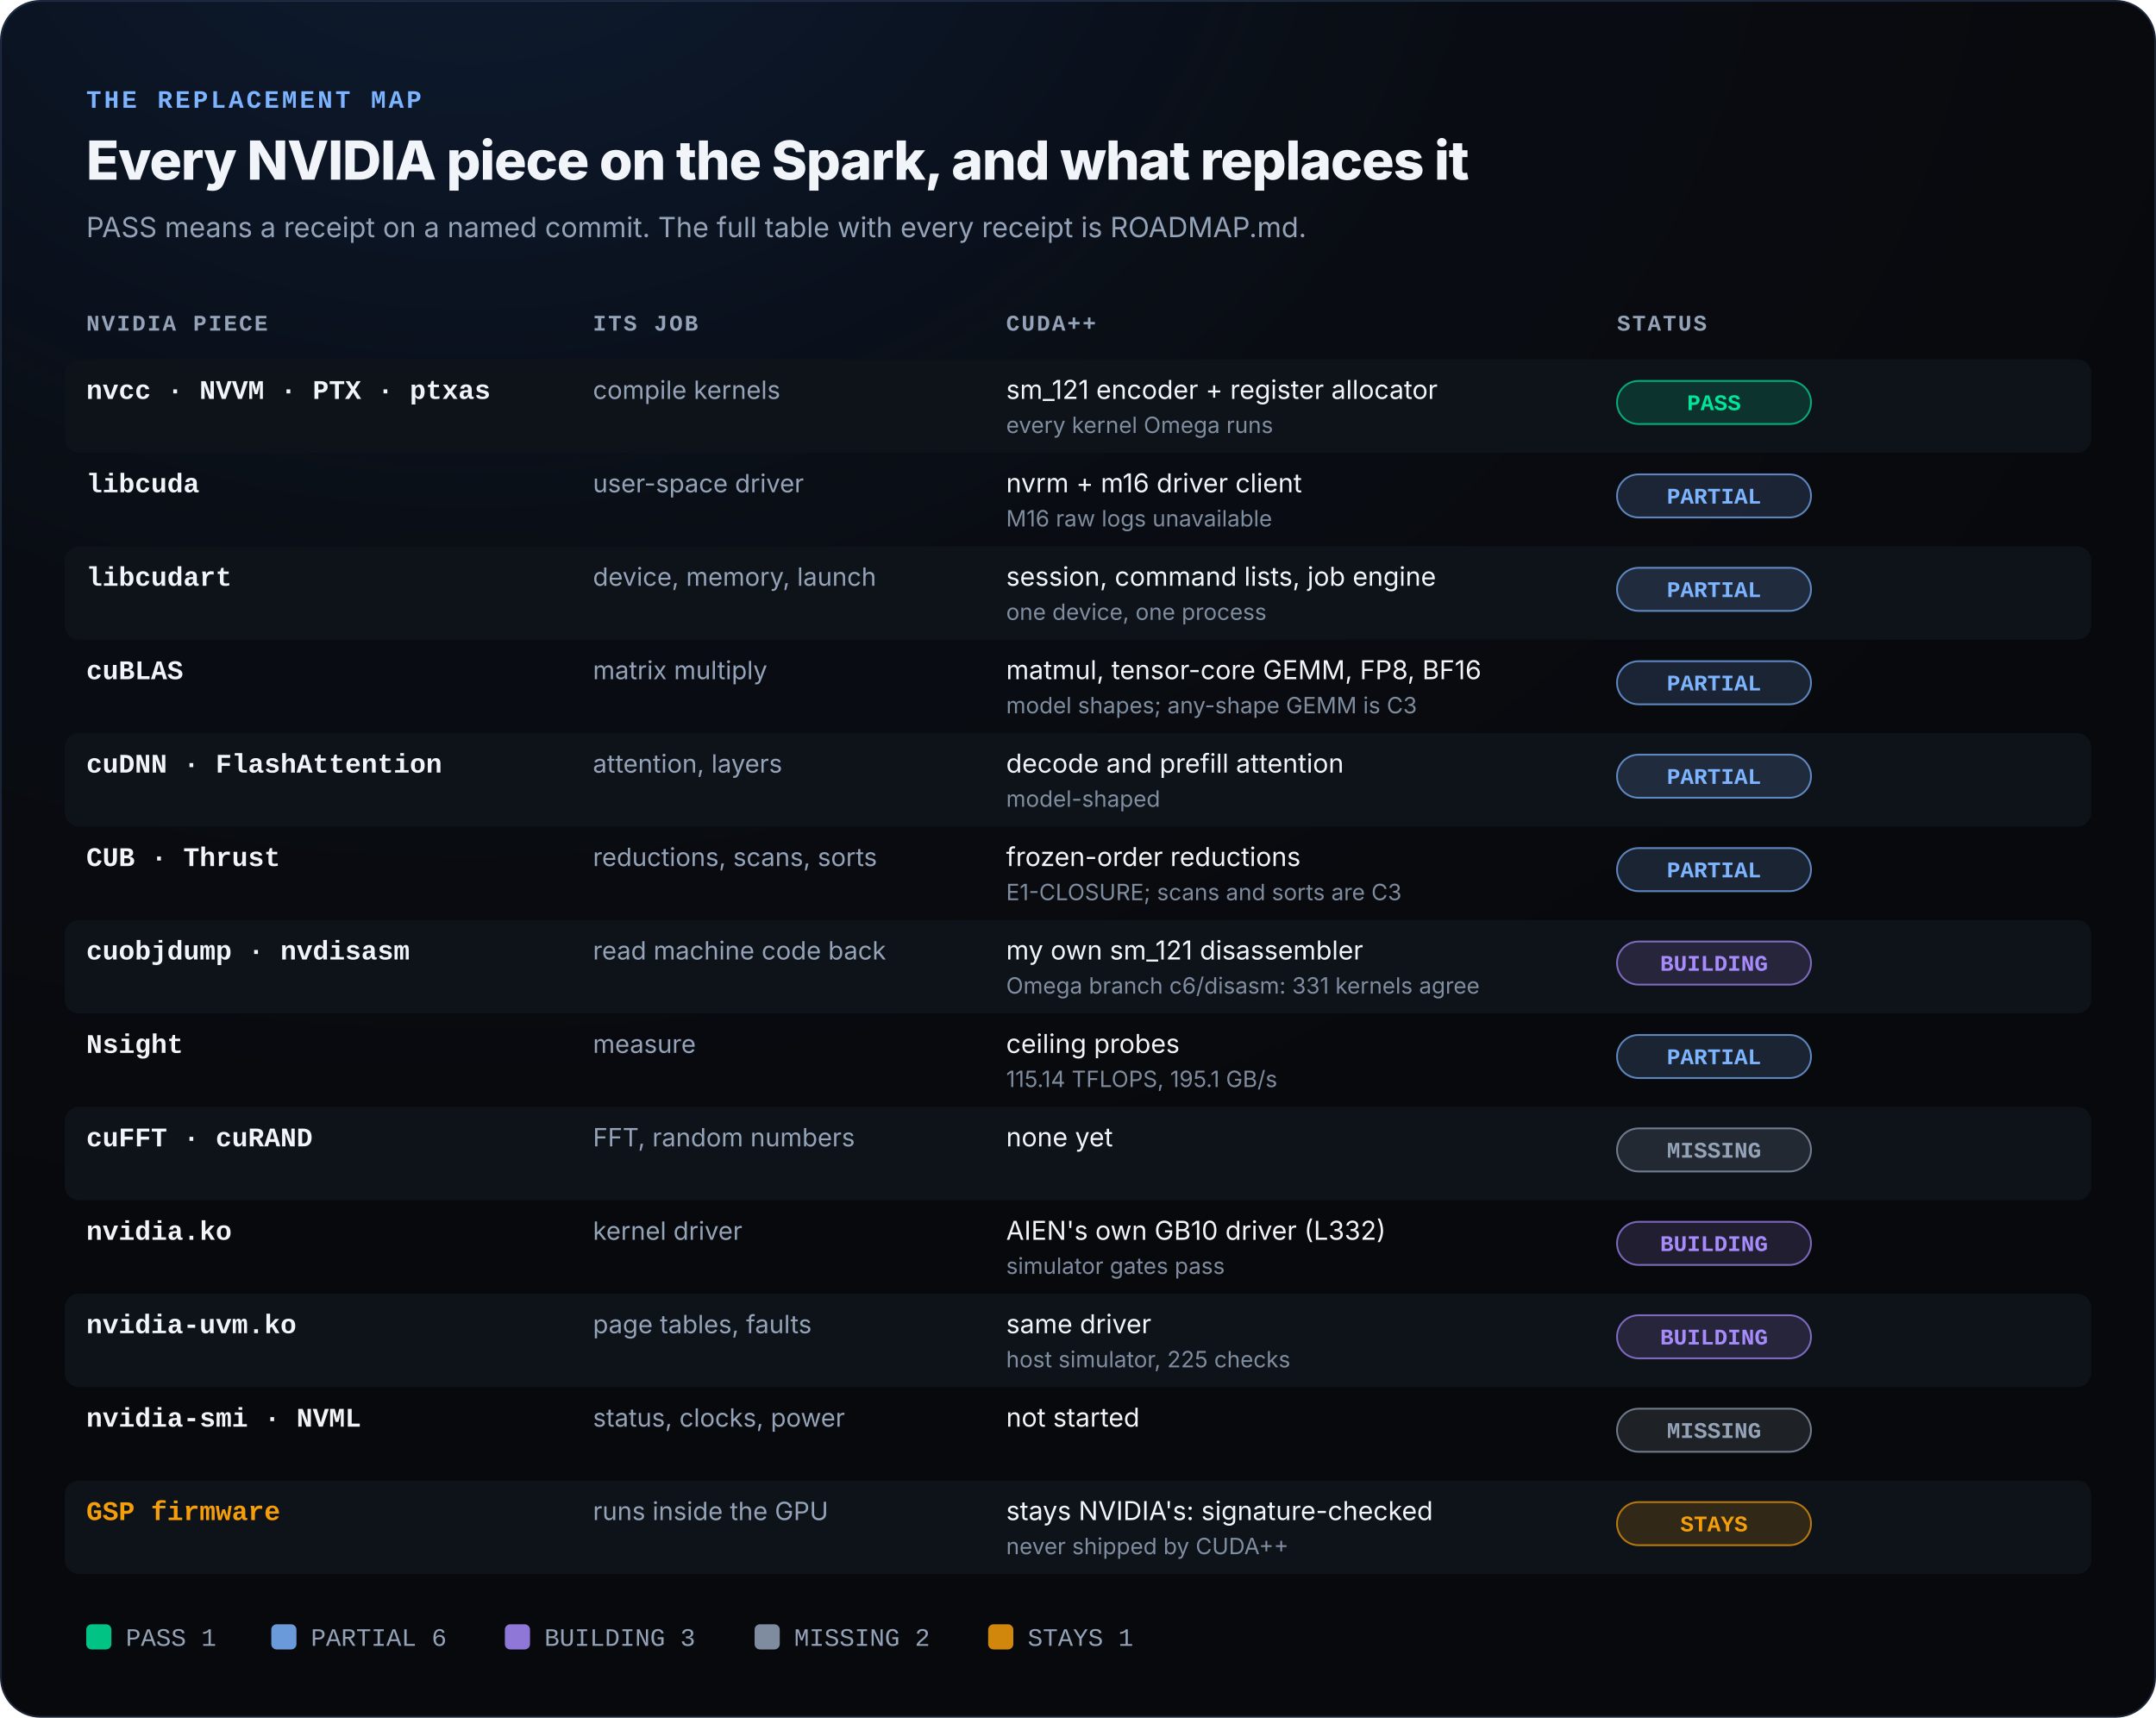
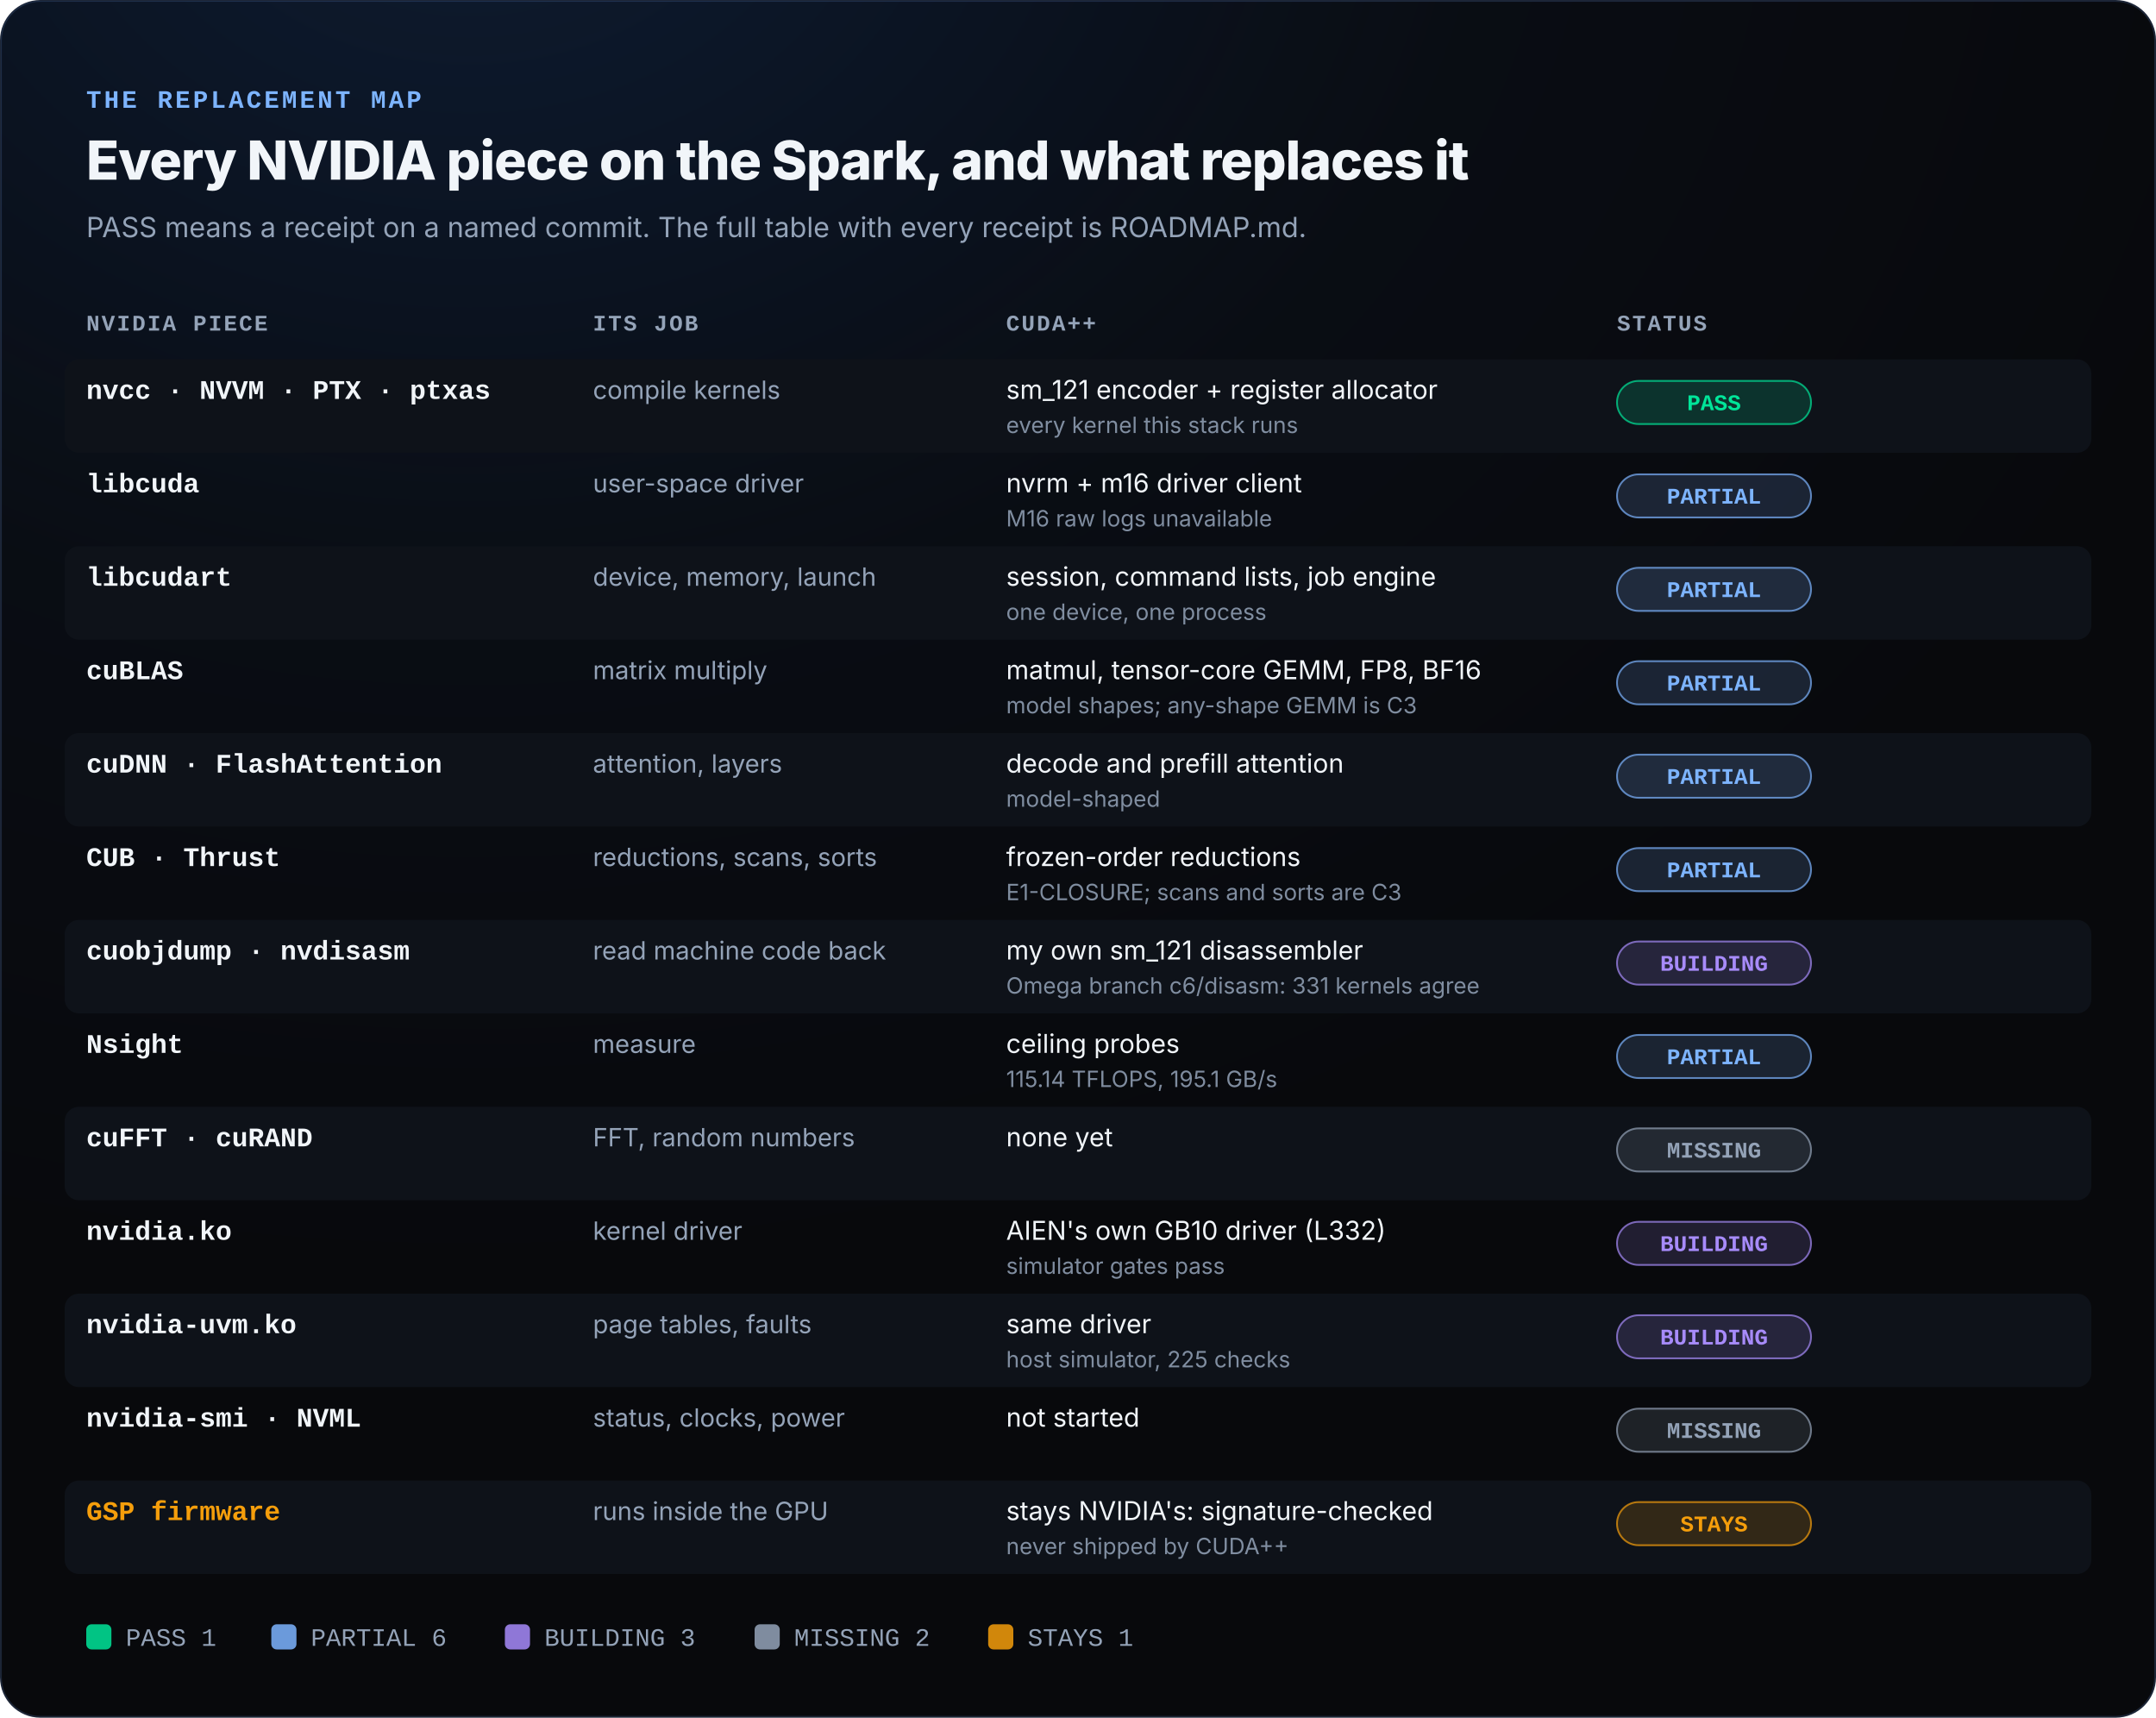
<svg xmlns="http://www.w3.org/2000/svg" width="1200" height="956" viewBox="0 0 1200 956" role="img" aria-labelledby="t d">
  <defs>
    <radialGradient id="glow" cx="22%" cy="-10%" r="85%">
      <stop offset="0" stop-color="#2d7ff9" stop-opacity="0.16" />
      <stop offset="0.55" stop-color="#2d7ff9" stop-opacity="0.03" />
      <stop offset="1" stop-color="#2d7ff9" stop-opacity="0" />
    </radialGradient>
    <radialGradient id="glow2" cx="92%" cy="8%" r="45%">
      <stop offset="0" stop-color="#00e599" stop-opacity="0.08" />
      <stop offset="1" stop-color="#00e599" stop-opacity="0" />
    </radialGradient>
    <marker id="arrow" viewBox="0 0 10 10" refX="9" refY="5" markerWidth="7" markerHeight="7" orient="auto-start-reverse">
      <path d="M0 0 L10 5 L0 10 z" fill="#94a3b8" />
    </marker>
  </defs>
  <rect x="0.5" y="0.5" width="1199.0" height="955.0" rx="22" fill="#08090c" stroke="#1c2536" stroke-width="1.0" />
  <rect x="0.5" y="0.5" width="1199.0" height="955.0" rx="22" fill="url(#glow)" stroke="none" stroke-width="1.0" />
  <text x="48.0" y="60.0" font-family="ui-monospace, SFMono-Regular, Menlo, Consolas, 'Liberation Mono', monospace" font-size="14" font-weight="600" fill="#7db4ff" text-anchor="start" letter-spacing="1.5">THE REPLACEMENT MAP</text>
  <text x="48.0" y="100.0" font-family="Inter, ui-sans-serif, -apple-system, 'Segoe UI', Helvetica, Arial, sans-serif" font-size="30" font-weight="800" fill="#f1f5f9" text-anchor="start" letter-spacing="-0.5">Every NVIDIA piece on the Spark, and what replaces it</text>
  <text x="48.0" y="132.0" font-family="Inter, ui-sans-serif, -apple-system, 'Segoe UI', Helvetica, Arial, sans-serif" font-size="15.5" font-weight="400" fill="#94a3b8" text-anchor="start">PASS means a receipt on a named commit. The full table with every receipt is ROADMAP.md.</text>
  <text x="48.0" y="184.0" font-family="ui-monospace, SFMono-Regular, Menlo, Consolas, 'Liberation Mono', monospace" font-size="12.5" font-weight="700" fill="#94a3b8" text-anchor="start" letter-spacing="1">NVIDIA PIECE</text>
  <text x="330.0" y="184.0" font-family="ui-monospace, SFMono-Regular, Menlo, Consolas, 'Liberation Mono', monospace" font-size="12.5" font-weight="700" fill="#94a3b8" text-anchor="start" letter-spacing="1">ITS JOB</text>
  <text x="560.0" y="184.0" font-family="ui-monospace, SFMono-Regular, Menlo, Consolas, 'Liberation Mono', monospace" font-size="12.5" font-weight="700" fill="#94a3b8" text-anchor="start" letter-spacing="1">CUDA++</text>
  <text x="900.0" y="184.0" font-family="ui-monospace, SFMono-Regular, Menlo, Consolas, 'Liberation Mono', monospace" font-size="12.5" font-weight="700" fill="#94a3b8" text-anchor="start" letter-spacing="1">STATUS</text>
  <text x="1040.0" y="184.0" font-family="ui-monospace, SFMono-Regular, Menlo, Consolas, 'Liberation Mono', monospace" font-size="12.5" font-weight="700" fill="#94a3b8" text-anchor="start" letter-spacing="1" />
  <rect x="36.0" y="200.0" width="1128.0" height="52.0" rx="8" fill="#0e1219" stroke="none" stroke-width="1.0" />
  <text x="48.0" y="222.0" font-family="ui-monospace, SFMono-Regular, Menlo, Consolas, 'Liberation Mono', monospace" font-size="15" font-weight="700" fill="#f1f5f9" text-anchor="start">nvcc · NVVM · PTX · ptxas</text>
  <text x="330.0" y="222.0" font-family="Inter, ui-sans-serif, -apple-system, 'Segoe UI', Helvetica, Arial, sans-serif" font-size="14" font-weight="400" fill="#94a3b8" text-anchor="start">compile kernels</text>
  <text x="560.0" y="222.0" font-family="Inter, ui-sans-serif, -apple-system, 'Segoe UI', Helvetica, Arial, sans-serif" font-size="14.5" font-weight="400" fill="#f1f5f9" text-anchor="start">sm_121 encoder + register allocator</text>
-   <text x="560.0" y="241.0" font-family="Inter, ui-sans-serif, -apple-system, 'Segoe UI', Helvetica, Arial, sans-serif" font-size="12.5" font-weight="400" fill="#94a3b8" text-anchor="start" opacity="0.85">every kernel Omega runs</text>
+   <text x="560.0" y="241.0" font-family="Inter, ui-sans-serif, -apple-system, 'Segoe UI', Helvetica, Arial, sans-serif" font-size="12.5" font-weight="400" fill="#94a3b8" text-anchor="start" opacity="0.85">every kernel this stack runs</text>
  <rect x="900.0" y="212.0" width="108.0" height="24.0" rx="12.0" fill="#00e599" stroke="none" stroke-width="1.0" opacity="0.16" />
  <rect x="900.0" y="212.0" width="108.0" height="24.0" rx="12.0" fill="none" stroke="#00e599" stroke-width="1" opacity="0.7" />
  <text x="954.0" y="228.3" font-family="ui-monospace, SFMono-Regular, Menlo, Consolas, 'Liberation Mono', monospace" font-size="12.5" font-weight="600" fill="#00e599" text-anchor="middle">PASS</text>
  <text x="48.0" y="274.0" font-family="ui-monospace, SFMono-Regular, Menlo, Consolas, 'Liberation Mono', monospace" font-size="15" font-weight="700" fill="#f1f5f9" text-anchor="start">libcuda</text>
  <text x="330.0" y="274.0" font-family="Inter, ui-sans-serif, -apple-system, 'Segoe UI', Helvetica, Arial, sans-serif" font-size="14" font-weight="400" fill="#94a3b8" text-anchor="start">user-space driver</text>
  <text x="560.0" y="274.0" font-family="Inter, ui-sans-serif, -apple-system, 'Segoe UI', Helvetica, Arial, sans-serif" font-size="14.5" font-weight="400" fill="#f1f5f9" text-anchor="start">nvrm + m16 driver client</text>
  <text x="560.0" y="293.0" font-family="Inter, ui-sans-serif, -apple-system, 'Segoe UI', Helvetica, Arial, sans-serif" font-size="12.5" font-weight="400" fill="#94a3b8" text-anchor="start" opacity="0.85">M16 raw logs unavailable</text>
  <rect x="900.0" y="264.0" width="108.0" height="24.0" rx="12.0" fill="#7db4ff" stroke="none" stroke-width="1.0" opacity="0.16" />
  <rect x="900.0" y="264.0" width="108.0" height="24.0" rx="12.0" fill="none" stroke="#7db4ff" stroke-width="1" opacity="0.7" />
  <text x="954.0" y="280.3" font-family="ui-monospace, SFMono-Regular, Menlo, Consolas, 'Liberation Mono', monospace" font-size="12.5" font-weight="600" fill="#7db4ff" text-anchor="middle">PARTIAL</text>
  <rect x="36.0" y="304.0" width="1128.0" height="52.0" rx="8" fill="#0e1219" stroke="none" stroke-width="1.0" />
  <text x="48.0" y="326.0" font-family="ui-monospace, SFMono-Regular, Menlo, Consolas, 'Liberation Mono', monospace" font-size="15" font-weight="700" fill="#f1f5f9" text-anchor="start">libcudart</text>
  <text x="330.0" y="326.0" font-family="Inter, ui-sans-serif, -apple-system, 'Segoe UI', Helvetica, Arial, sans-serif" font-size="14" font-weight="400" fill="#94a3b8" text-anchor="start">device, memory, launch</text>
  <text x="560.0" y="326.0" font-family="Inter, ui-sans-serif, -apple-system, 'Segoe UI', Helvetica, Arial, sans-serif" font-size="14.5" font-weight="400" fill="#f1f5f9" text-anchor="start">session, command lists, job engine</text>
  <text x="560.0" y="345.0" font-family="Inter, ui-sans-serif, -apple-system, 'Segoe UI', Helvetica, Arial, sans-serif" font-size="12.5" font-weight="400" fill="#94a3b8" text-anchor="start" opacity="0.85">one device, one process</text>
  <rect x="900.0" y="316.0" width="108.0" height="24.0" rx="12.0" fill="#7db4ff" stroke="none" stroke-width="1.0" opacity="0.16" />
  <rect x="900.0" y="316.0" width="108.0" height="24.0" rx="12.0" fill="none" stroke="#7db4ff" stroke-width="1" opacity="0.7" />
  <text x="954.0" y="332.3" font-family="ui-monospace, SFMono-Regular, Menlo, Consolas, 'Liberation Mono', monospace" font-size="12.5" font-weight="600" fill="#7db4ff" text-anchor="middle">PARTIAL</text>
  <text x="48.0" y="378.0" font-family="ui-monospace, SFMono-Regular, Menlo, Consolas, 'Liberation Mono', monospace" font-size="15" font-weight="700" fill="#f1f5f9" text-anchor="start">cuBLAS</text>
  <text x="330.0" y="378.0" font-family="Inter, ui-sans-serif, -apple-system, 'Segoe UI', Helvetica, Arial, sans-serif" font-size="14" font-weight="400" fill="#94a3b8" text-anchor="start">matrix multiply</text>
  <text x="560.0" y="378.0" font-family="Inter, ui-sans-serif, -apple-system, 'Segoe UI', Helvetica, Arial, sans-serif" font-size="14.5" font-weight="400" fill="#f1f5f9" text-anchor="start">matmul, tensor-core GEMM, FP8, BF16</text>
  <text x="560.0" y="397.0" font-family="Inter, ui-sans-serif, -apple-system, 'Segoe UI', Helvetica, Arial, sans-serif" font-size="12.5" font-weight="400" fill="#94a3b8" text-anchor="start" opacity="0.85">model shapes; any-shape GEMM is C3</text>
  <rect x="900.0" y="368.0" width="108.0" height="24.0" rx="12.0" fill="#7db4ff" stroke="none" stroke-width="1.0" opacity="0.16" />
  <rect x="900.0" y="368.0" width="108.0" height="24.0" rx="12.0" fill="none" stroke="#7db4ff" stroke-width="1" opacity="0.7" />
  <text x="954.0" y="384.3" font-family="ui-monospace, SFMono-Regular, Menlo, Consolas, 'Liberation Mono', monospace" font-size="12.5" font-weight="600" fill="#7db4ff" text-anchor="middle">PARTIAL</text>
  <rect x="36.0" y="408.0" width="1128.0" height="52.0" rx="8" fill="#0e1219" stroke="none" stroke-width="1.0" />
  <text x="48.0" y="430.0" font-family="ui-monospace, SFMono-Regular, Menlo, Consolas, 'Liberation Mono', monospace" font-size="15" font-weight="700" fill="#f1f5f9" text-anchor="start">cuDNN · FlashAttention</text>
  <text x="330.0" y="430.0" font-family="Inter, ui-sans-serif, -apple-system, 'Segoe UI', Helvetica, Arial, sans-serif" font-size="14" font-weight="400" fill="#94a3b8" text-anchor="start">attention, layers</text>
  <text x="560.0" y="430.0" font-family="Inter, ui-sans-serif, -apple-system, 'Segoe UI', Helvetica, Arial, sans-serif" font-size="14.5" font-weight="400" fill="#f1f5f9" text-anchor="start">decode and prefill attention</text>
  <text x="560.0" y="449.0" font-family="Inter, ui-sans-serif, -apple-system, 'Segoe UI', Helvetica, Arial, sans-serif" font-size="12.5" font-weight="400" fill="#94a3b8" text-anchor="start" opacity="0.85">model-shaped</text>
  <rect x="900.0" y="420.0" width="108.0" height="24.0" rx="12.0" fill="#7db4ff" stroke="none" stroke-width="1.0" opacity="0.16" />
  <rect x="900.0" y="420.0" width="108.0" height="24.0" rx="12.0" fill="none" stroke="#7db4ff" stroke-width="1" opacity="0.7" />
  <text x="954.0" y="436.3" font-family="ui-monospace, SFMono-Regular, Menlo, Consolas, 'Liberation Mono', monospace" font-size="12.5" font-weight="600" fill="#7db4ff" text-anchor="middle">PARTIAL</text>
  <text x="48.0" y="482.0" font-family="ui-monospace, SFMono-Regular, Menlo, Consolas, 'Liberation Mono', monospace" font-size="15" font-weight="700" fill="#f1f5f9" text-anchor="start">CUB · Thrust</text>
  <text x="330.0" y="482.0" font-family="Inter, ui-sans-serif, -apple-system, 'Segoe UI', Helvetica, Arial, sans-serif" font-size="14" font-weight="400" fill="#94a3b8" text-anchor="start">reductions, scans, sorts</text>
  <text x="560.0" y="482.0" font-family="Inter, ui-sans-serif, -apple-system, 'Segoe UI', Helvetica, Arial, sans-serif" font-size="14.5" font-weight="400" fill="#f1f5f9" text-anchor="start">frozen-order reductions</text>
  <text x="560.0" y="501.0" font-family="Inter, ui-sans-serif, -apple-system, 'Segoe UI', Helvetica, Arial, sans-serif" font-size="12.5" font-weight="400" fill="#94a3b8" text-anchor="start" opacity="0.85">E1-CLOSURE; scans and sorts are C3</text>
  <rect x="900.0" y="472.0" width="108.0" height="24.0" rx="12.0" fill="#7db4ff" stroke="none" stroke-width="1.0" opacity="0.16" />
  <rect x="900.0" y="472.0" width="108.0" height="24.0" rx="12.0" fill="none" stroke="#7db4ff" stroke-width="1" opacity="0.7" />
  <text x="954.0" y="488.3" font-family="ui-monospace, SFMono-Regular, Menlo, Consolas, 'Liberation Mono', monospace" font-size="12.5" font-weight="600" fill="#7db4ff" text-anchor="middle">PARTIAL</text>
  <rect x="36.0" y="512.0" width="1128.0" height="52.0" rx="8" fill="#0e1219" stroke="none" stroke-width="1.0" />
  <text x="48.0" y="534.0" font-family="ui-monospace, SFMono-Regular, Menlo, Consolas, 'Liberation Mono', monospace" font-size="15" font-weight="700" fill="#f1f5f9" text-anchor="start">cuobjdump · nvdisasm</text>
  <text x="330.0" y="534.0" font-family="Inter, ui-sans-serif, -apple-system, 'Segoe UI', Helvetica, Arial, sans-serif" font-size="14" font-weight="400" fill="#94a3b8" text-anchor="start">read machine code back</text>
  <text x="560.0" y="534.0" font-family="Inter, ui-sans-serif, -apple-system, 'Segoe UI', Helvetica, Arial, sans-serif" font-size="14.5" font-weight="400" fill="#f1f5f9" text-anchor="start">my own sm_121 disassembler</text>
  <text x="560.0" y="553.0" font-family="Inter, ui-sans-serif, -apple-system, 'Segoe UI', Helvetica, Arial, sans-serif" font-size="12.5" font-weight="400" fill="#94a3b8" text-anchor="start" opacity="0.85">Omega branch c6/disasm: 331 kernels agree</text>
  <rect x="900.0" y="524.0" width="108.0" height="24.0" rx="12.0" fill="#a78bfa" stroke="none" stroke-width="1.0" opacity="0.16" />
  <rect x="900.0" y="524.0" width="108.0" height="24.0" rx="12.0" fill="none" stroke="#a78bfa" stroke-width="1" opacity="0.7" />
  <text x="954.0" y="540.3" font-family="ui-monospace, SFMono-Regular, Menlo, Consolas, 'Liberation Mono', monospace" font-size="12.5" font-weight="600" fill="#a78bfa" text-anchor="middle">BUILDING</text>
  <text x="48.0" y="586.0" font-family="ui-monospace, SFMono-Regular, Menlo, Consolas, 'Liberation Mono', monospace" font-size="15" font-weight="700" fill="#f1f5f9" text-anchor="start">Nsight</text>
  <text x="330.0" y="586.0" font-family="Inter, ui-sans-serif, -apple-system, 'Segoe UI', Helvetica, Arial, sans-serif" font-size="14" font-weight="400" fill="#94a3b8" text-anchor="start">measure</text>
  <text x="560.0" y="586.0" font-family="Inter, ui-sans-serif, -apple-system, 'Segoe UI', Helvetica, Arial, sans-serif" font-size="14.5" font-weight="400" fill="#f1f5f9" text-anchor="start">ceiling probes</text>
  <text x="560.0" y="605.0" font-family="Inter, ui-sans-serif, -apple-system, 'Segoe UI', Helvetica, Arial, sans-serif" font-size="12.5" font-weight="400" fill="#94a3b8" text-anchor="start" opacity="0.85">115.14 TFLOPS, 195.1 GB/s</text>
  <rect x="900.0" y="576.0" width="108.0" height="24.0" rx="12.0" fill="#7db4ff" stroke="none" stroke-width="1.0" opacity="0.16" />
  <rect x="900.0" y="576.0" width="108.0" height="24.0" rx="12.0" fill="none" stroke="#7db4ff" stroke-width="1" opacity="0.7" />
  <text x="954.0" y="592.3" font-family="ui-monospace, SFMono-Regular, Menlo, Consolas, 'Liberation Mono', monospace" font-size="12.5" font-weight="600" fill="#7db4ff" text-anchor="middle">PARTIAL</text>
  <rect x="36.0" y="616.0" width="1128.0" height="52.0" rx="8" fill="#0e1219" stroke="none" stroke-width="1.0" />
  <text x="48.0" y="638.0" font-family="ui-monospace, SFMono-Regular, Menlo, Consolas, 'Liberation Mono', monospace" font-size="15" font-weight="700" fill="#f1f5f9" text-anchor="start">cuFFT · cuRAND</text>
  <text x="330.0" y="638.0" font-family="Inter, ui-sans-serif, -apple-system, 'Segoe UI', Helvetica, Arial, sans-serif" font-size="14" font-weight="400" fill="#94a3b8" text-anchor="start">FFT, random numbers</text>
  <text x="560.0" y="638.0" font-family="Inter, ui-sans-serif, -apple-system, 'Segoe UI', Helvetica, Arial, sans-serif" font-size="14.5" font-weight="400" fill="#f1f5f9" text-anchor="start">none yet</text>
  <rect x="900.0" y="628.0" width="108.0" height="24.0" rx="12.0" fill="#94a3b8" stroke="none" stroke-width="1.0" opacity="0.16" />
  <rect x="900.0" y="628.0" width="108.0" height="24.0" rx="12.0" fill="none" stroke="#94a3b8" stroke-width="1" opacity="0.7" />
  <text x="954.0" y="644.3" font-family="ui-monospace, SFMono-Regular, Menlo, Consolas, 'Liberation Mono', monospace" font-size="12.5" font-weight="600" fill="#94a3b8" text-anchor="middle">MISSING</text>
  <text x="48.0" y="690.0" font-family="ui-monospace, SFMono-Regular, Menlo, Consolas, 'Liberation Mono', monospace" font-size="15" font-weight="700" fill="#f1f5f9" text-anchor="start">nvidia.ko</text>
  <text x="330.0" y="690.0" font-family="Inter, ui-sans-serif, -apple-system, 'Segoe UI', Helvetica, Arial, sans-serif" font-size="14" font-weight="400" fill="#94a3b8" text-anchor="start">kernel driver</text>
  <text x="560.0" y="690.0" font-family="Inter, ui-sans-serif, -apple-system, 'Segoe UI', Helvetica, Arial, sans-serif" font-size="14.5" font-weight="400" fill="#f1f5f9" text-anchor="start">AIEN's own GB10 driver (L332)</text>
  <text x="560.0" y="709.0" font-family="Inter, ui-sans-serif, -apple-system, 'Segoe UI', Helvetica, Arial, sans-serif" font-size="12.5" font-weight="400" fill="#94a3b8" text-anchor="start" opacity="0.85">simulator gates pass</text>
  <rect x="900.0" y="680.0" width="108.0" height="24.0" rx="12.0" fill="#a78bfa" stroke="none" stroke-width="1.0" opacity="0.16" />
  <rect x="900.0" y="680.0" width="108.0" height="24.0" rx="12.0" fill="none" stroke="#a78bfa" stroke-width="1" opacity="0.7" />
  <text x="954.0" y="696.3" font-family="ui-monospace, SFMono-Regular, Menlo, Consolas, 'Liberation Mono', monospace" font-size="12.5" font-weight="600" fill="#a78bfa" text-anchor="middle">BUILDING</text>
  <rect x="36.0" y="720.0" width="1128.0" height="52.0" rx="8" fill="#0e1219" stroke="none" stroke-width="1.0" />
  <text x="48.0" y="742.0" font-family="ui-monospace, SFMono-Regular, Menlo, Consolas, 'Liberation Mono', monospace" font-size="15" font-weight="700" fill="#f1f5f9" text-anchor="start">nvidia-uvm.ko</text>
  <text x="330.0" y="742.0" font-family="Inter, ui-sans-serif, -apple-system, 'Segoe UI', Helvetica, Arial, sans-serif" font-size="14" font-weight="400" fill="#94a3b8" text-anchor="start">page tables, faults</text>
  <text x="560.0" y="742.0" font-family="Inter, ui-sans-serif, -apple-system, 'Segoe UI', Helvetica, Arial, sans-serif" font-size="14.5" font-weight="400" fill="#f1f5f9" text-anchor="start">same driver</text>
  <text x="560.0" y="761.0" font-family="Inter, ui-sans-serif, -apple-system, 'Segoe UI', Helvetica, Arial, sans-serif" font-size="12.5" font-weight="400" fill="#94a3b8" text-anchor="start" opacity="0.85">host simulator, 225 checks</text>
  <rect x="900.0" y="732.0" width="108.0" height="24.0" rx="12.0" fill="#a78bfa" stroke="none" stroke-width="1.0" opacity="0.16" />
  <rect x="900.0" y="732.0" width="108.0" height="24.0" rx="12.0" fill="none" stroke="#a78bfa" stroke-width="1" opacity="0.7" />
  <text x="954.0" y="748.3" font-family="ui-monospace, SFMono-Regular, Menlo, Consolas, 'Liberation Mono', monospace" font-size="12.5" font-weight="600" fill="#a78bfa" text-anchor="middle">BUILDING</text>
  <text x="48.0" y="794.0" font-family="ui-monospace, SFMono-Regular, Menlo, Consolas, 'Liberation Mono', monospace" font-size="15" font-weight="700" fill="#f1f5f9" text-anchor="start">nvidia-smi · NVML</text>
  <text x="330.0" y="794.0" font-family="Inter, ui-sans-serif, -apple-system, 'Segoe UI', Helvetica, Arial, sans-serif" font-size="14" font-weight="400" fill="#94a3b8" text-anchor="start">status, clocks, power</text>
  <text x="560.0" y="794.0" font-family="Inter, ui-sans-serif, -apple-system, 'Segoe UI', Helvetica, Arial, sans-serif" font-size="14.5" font-weight="400" fill="#f1f5f9" text-anchor="start">not started</text>
  <rect x="900.0" y="784.0" width="108.0" height="24.0" rx="12.0" fill="#94a3b8" stroke="none" stroke-width="1.0" opacity="0.16" />
  <rect x="900.0" y="784.0" width="108.0" height="24.0" rx="12.0" fill="none" stroke="#94a3b8" stroke-width="1" opacity="0.7" />
  <text x="954.0" y="800.3" font-family="ui-monospace, SFMono-Regular, Menlo, Consolas, 'Liberation Mono', monospace" font-size="12.5" font-weight="600" fill="#94a3b8" text-anchor="middle">MISSING</text>
  <rect x="36.0" y="824.0" width="1128.0" height="52.0" rx="8" fill="#0e1219" stroke="none" stroke-width="1.0" />
  <text x="48.0" y="846.0" font-family="ui-monospace, SFMono-Regular, Menlo, Consolas, 'Liberation Mono', monospace" font-size="15" font-weight="700" fill="#f59e0b" text-anchor="start">GSP firmware</text>
  <text x="330.0" y="846.0" font-family="Inter, ui-sans-serif, -apple-system, 'Segoe UI', Helvetica, Arial, sans-serif" font-size="14" font-weight="400" fill="#94a3b8" text-anchor="start">runs inside the GPU</text>
  <text x="560.0" y="846.0" font-family="Inter, ui-sans-serif, -apple-system, 'Segoe UI', Helvetica, Arial, sans-serif" font-size="14.5" font-weight="400" fill="#f1f5f9" text-anchor="start">stays NVIDIA's: signature-checked</text>
  <text x="560.0" y="865.0" font-family="Inter, ui-sans-serif, -apple-system, 'Segoe UI', Helvetica, Arial, sans-serif" font-size="12.5" font-weight="400" fill="#94a3b8" text-anchor="start" opacity="0.85">never shipped by CUDA++</text>
  <rect x="900.0" y="836.0" width="108.0" height="24.0" rx="12.0" fill="#f59e0b" stroke="none" stroke-width="1.0" opacity="0.16" />
  <rect x="900.0" y="836.0" width="108.0" height="24.0" rx="12.0" fill="none" stroke="#f59e0b" stroke-width="1" opacity="0.7" />
  <text x="954.0" y="852.3" font-family="ui-monospace, SFMono-Regular, Menlo, Consolas, 'Liberation Mono', monospace" font-size="12.5" font-weight="600" fill="#f59e0b" text-anchor="middle">STAYS</text>
  <rect x="48.0" y="904.0" width="14.0" height="14.0" rx="3" fill="#00e599" stroke="none" stroke-width="1.0" opacity="0.85" />
  <text x="70.0" y="916.0" font-family="ui-monospace, SFMono-Regular, Menlo, Consolas, 'Liberation Mono', monospace" font-size="14" font-weight="400" fill="#94a3b8" text-anchor="start">PASS  1</text>
  <rect x="151.0" y="904.0" width="14.0" height="14.0" rx="3" fill="#7db4ff" stroke="none" stroke-width="1.0" opacity="0.85" />
  <text x="173.0" y="916.0" font-family="ui-monospace, SFMono-Regular, Menlo, Consolas, 'Liberation Mono', monospace" font-size="14" font-weight="400" fill="#94a3b8" text-anchor="start">PARTIAL  6</text>
  <rect x="281.0" y="904.0" width="14.0" height="14.0" rx="3" fill="#a78bfa" stroke="none" stroke-width="1.0" opacity="0.85" />
  <text x="303.0" y="916.0" font-family="ui-monospace, SFMono-Regular, Menlo, Consolas, 'Liberation Mono', monospace" font-size="14" font-weight="400" fill="#94a3b8" text-anchor="start">BUILDING  3</text>
  <rect x="420.0" y="904.0" width="14.0" height="14.0" rx="3" fill="#94a3b8" stroke="none" stroke-width="1.0" opacity="0.85" />
  <text x="442.0" y="916.0" font-family="ui-monospace, SFMono-Regular, Menlo, Consolas, 'Liberation Mono', monospace" font-size="14" font-weight="400" fill="#94a3b8" text-anchor="start">MISSING  2</text>
  <rect x="550.0" y="904.0" width="14.0" height="14.0" rx="3" fill="#f59e0b" stroke="none" stroke-width="1.0" opacity="0.85" />
  <text x="572.0" y="916.0" font-family="ui-monospace, SFMono-Regular, Menlo, Consolas, 'Liberation Mono', monospace" font-size="14" font-weight="400" fill="#94a3b8" text-anchor="start">STAYS  1</text>
</svg>
